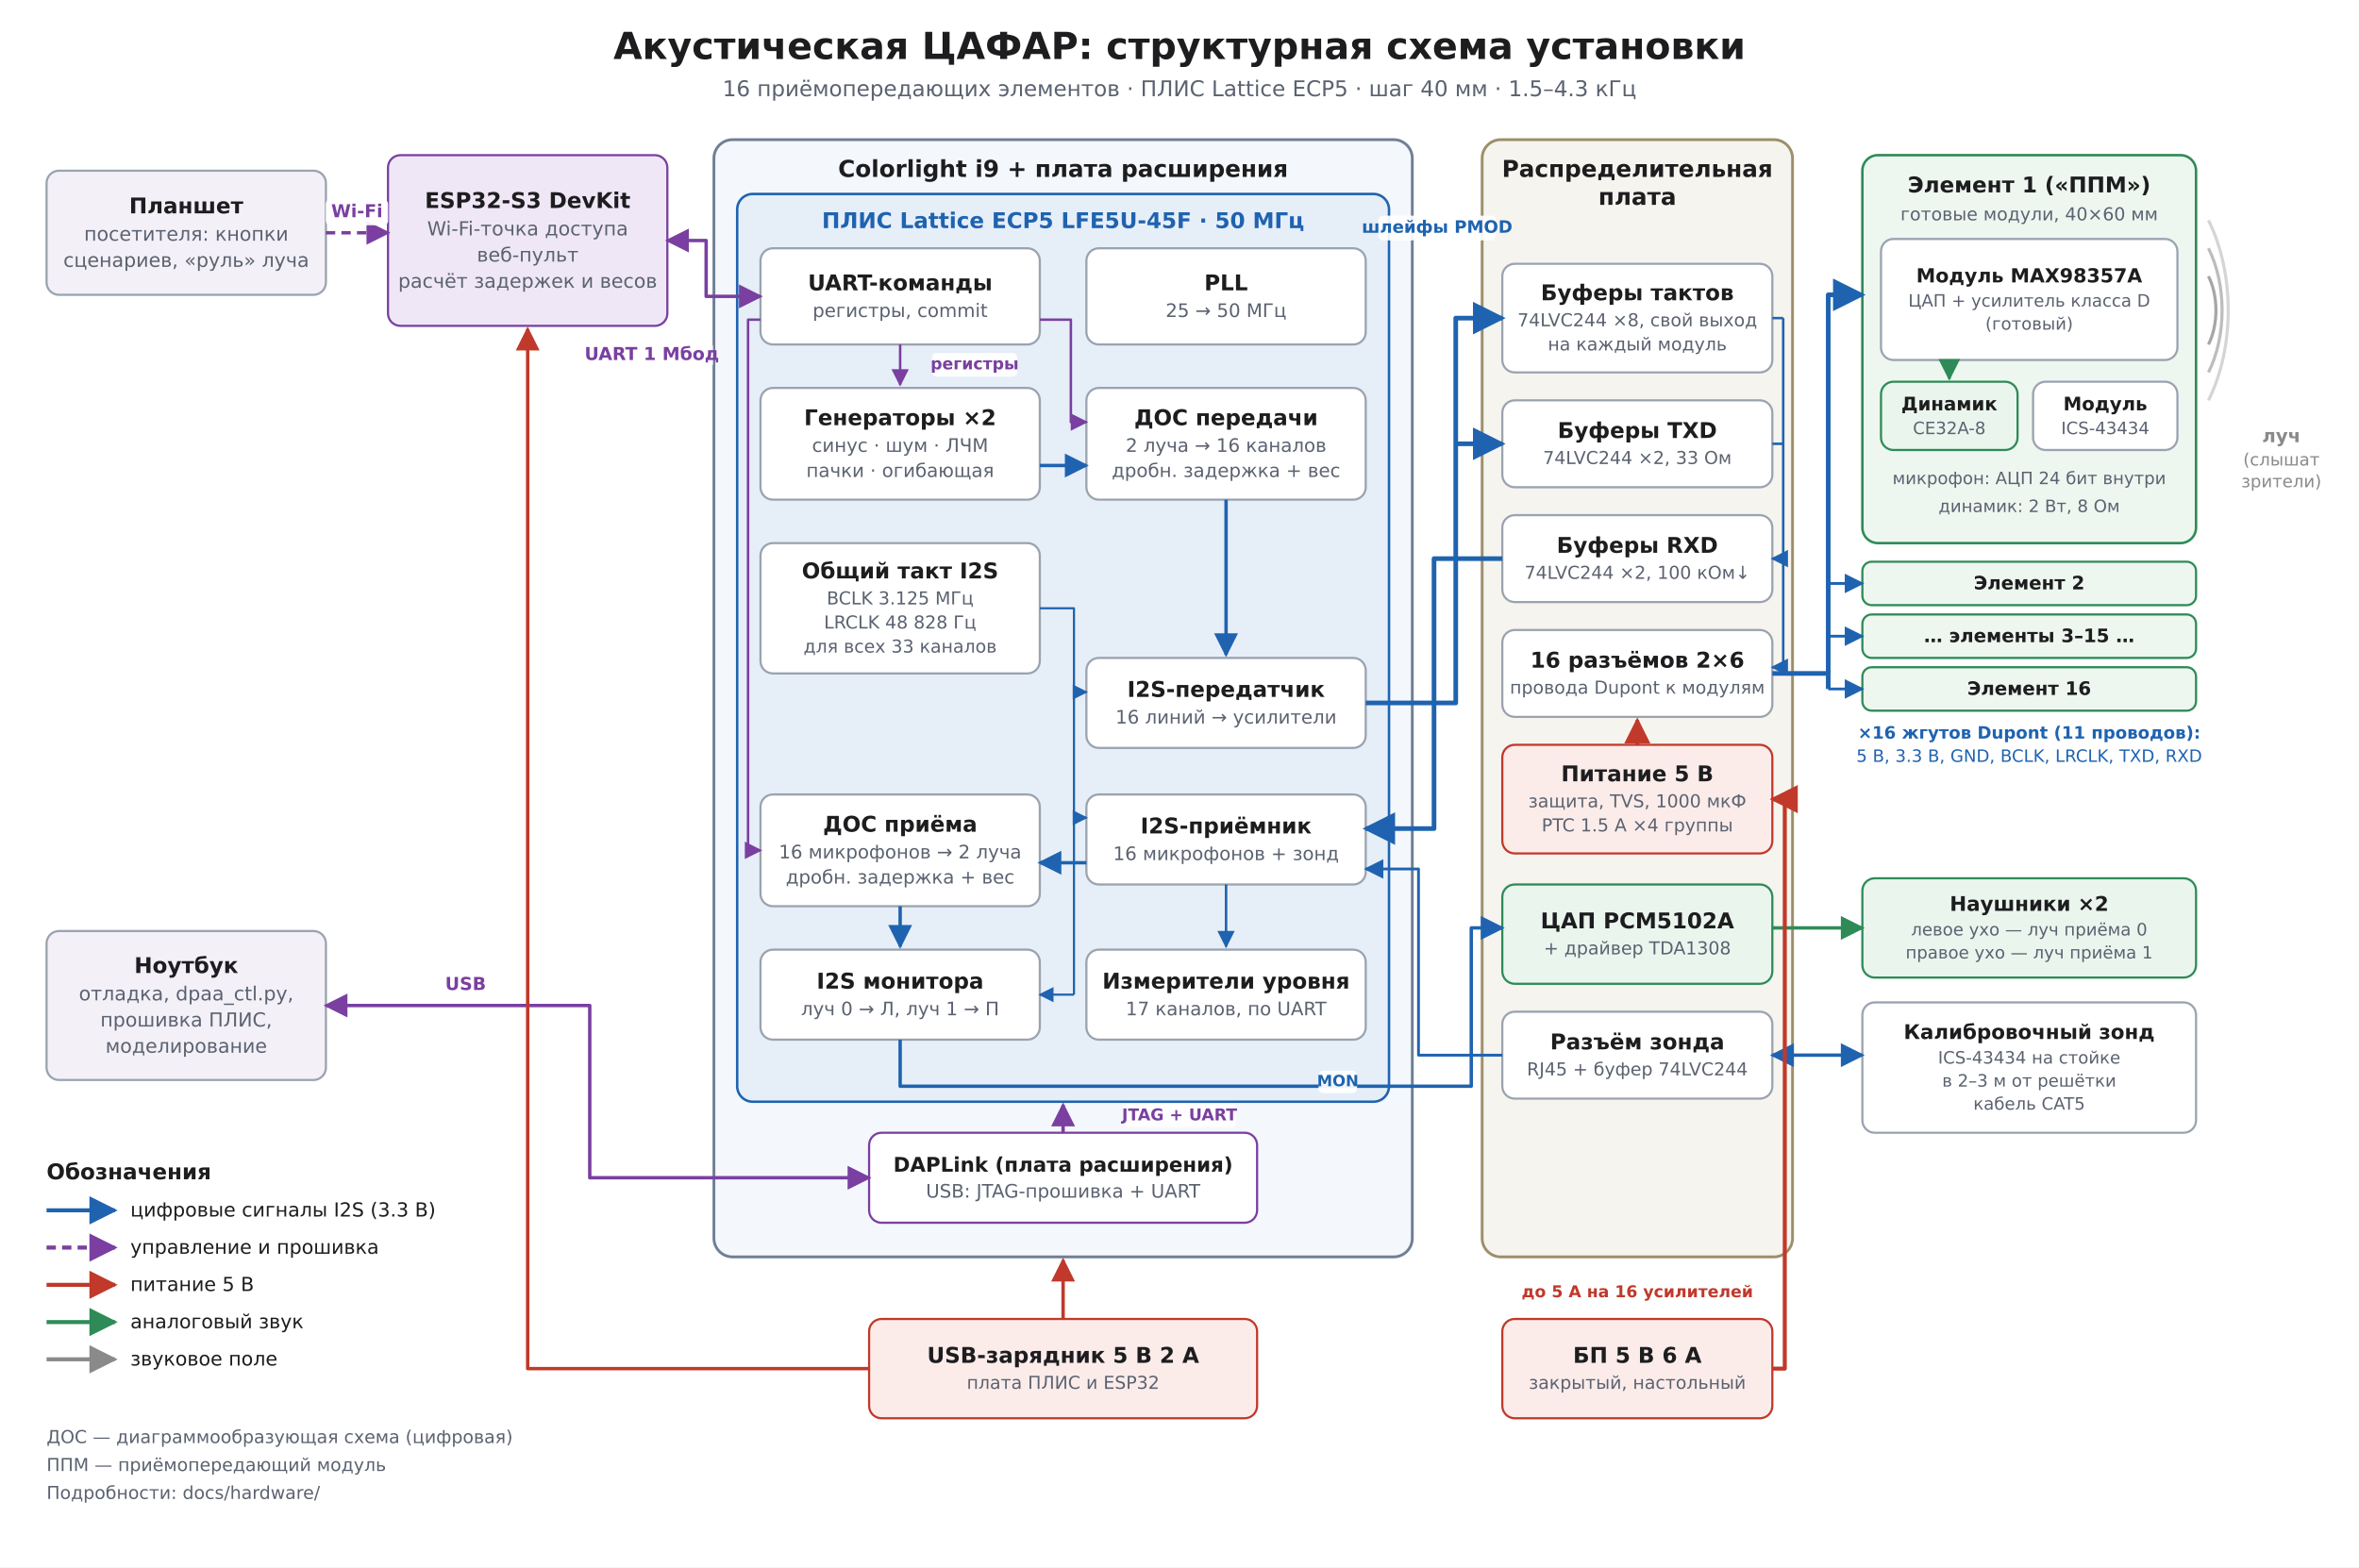
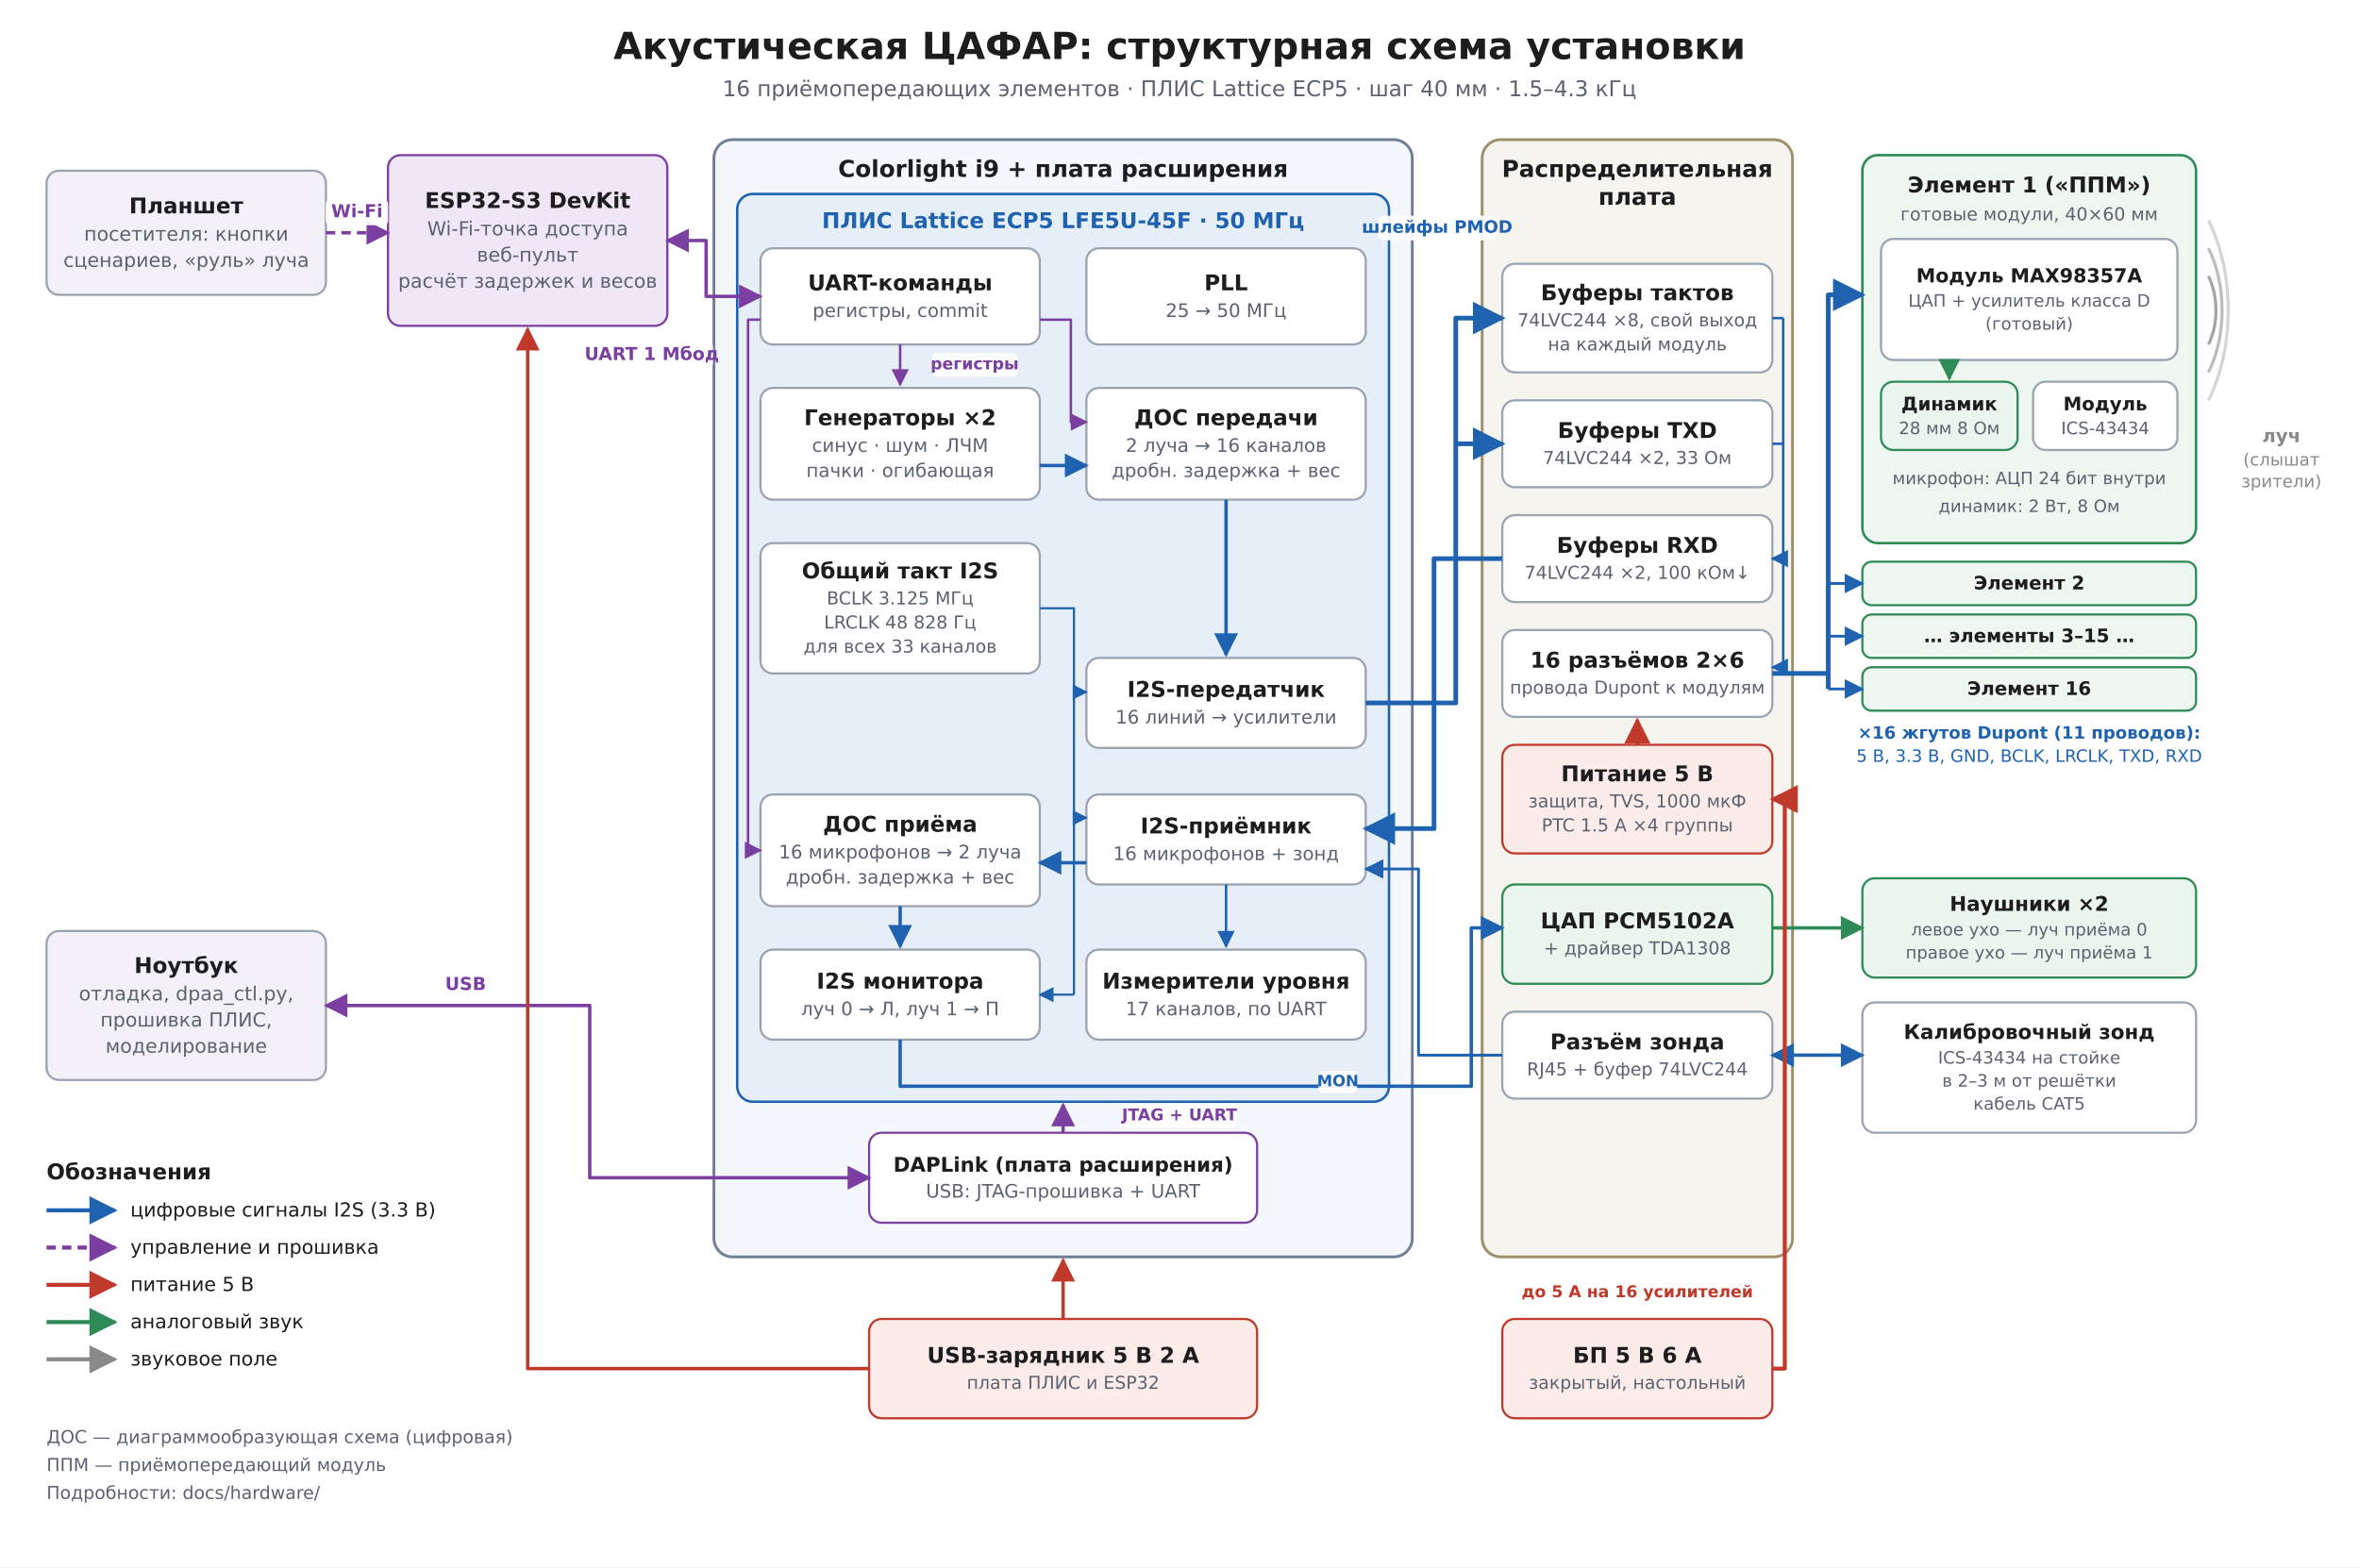
<svg xmlns="http://www.w3.org/2000/svg" width="1520" height="1010" viewBox="0 0 1520 1010" font-family="DejaVu Sans, Arial, Helvetica, sans-serif">
  <defs>
    <marker id="a_i2s" viewBox="0 0 10 10" refX="9" refY="5" markerWidth="7" markerHeight="7" orient="auto">
      <path d="M0,0 L10,5 L0,10 z" fill="#1f63b0" />
    </marker>
    <marker id="s_i2s" viewBox="0 0 10 10" refX="1" refY="5" markerWidth="7" markerHeight="7" orient="auto">
      <path d="M10,0 L0,5 L10,10 z" fill="#1f63b0" />
    </marker>
    <marker id="a_ctrl" viewBox="0 0 10 10" refX="9" refY="5" markerWidth="7" markerHeight="7" orient="auto">
      <path d="M0,0 L10,5 L0,10 z" fill="#7a3fa0" />
    </marker>
    <marker id="s_ctrl" viewBox="0 0 10 10" refX="1" refY="5" markerWidth="7" markerHeight="7" orient="auto">
      <path d="M10,0 L0,5 L10,10 z" fill="#7a3fa0" />
    </marker>
    <marker id="a_pwr" viewBox="0 0 10 10" refX="9" refY="5" markerWidth="7" markerHeight="7" orient="auto">
      <path d="M0,0 L10,5 L0,10 z" fill="#c0392b" />
    </marker>
    <marker id="s_pwr" viewBox="0 0 10 10" refX="1" refY="5" markerWidth="7" markerHeight="7" orient="auto">
      <path d="M10,0 L0,5 L10,10 z" fill="#c0392b" />
    </marker>
    <marker id="a_ana" viewBox="0 0 10 10" refX="9" refY="5" markerWidth="7" markerHeight="7" orient="auto">
      <path d="M0,0 L10,5 L0,10 z" fill="#2e8b57" />
    </marker>
    <marker id="s_ana" viewBox="0 0 10 10" refX="1" refY="5" markerWidth="7" markerHeight="7" orient="auto">
      <path d="M10,0 L0,5 L10,10 z" fill="#2e8b57" />
    </marker>
    <marker id="a_ac" viewBox="0 0 10 10" refX="9" refY="5" markerWidth="7" markerHeight="7" orient="auto">
      <path d="M0,0 L10,5 L0,10 z" fill="#8a8a8a" />
    </marker>
    <marker id="s_ac" viewBox="0 0 10 10" refX="1" refY="5" markerWidth="7" markerHeight="7" orient="auto">
      <path d="M10,0 L0,5 L10,10 z" fill="#8a8a8a" />
    </marker>
    <marker id="a_text" viewBox="0 0 10 10" refX="9" refY="5" markerWidth="7" markerHeight="7" orient="auto">
      <path d="M0,0 L10,5 L0,10 z" fill="#1d1d1f" />
    </marker>
    <marker id="s_text" viewBox="0 0 10 10" refX="1" refY="5" markerWidth="7" markerHeight="7" orient="auto">
      <path d="M10,0 L0,5 L10,10 z" fill="#1d1d1f" />
    </marker>
    <marker id="a_muted" viewBox="0 0 10 10" refX="9" refY="5" markerWidth="7" markerHeight="7" orient="auto">
      <path d="M0,0 L10,5 L0,10 z" fill="#5b6270" />
    </marker>
    <marker id="s_muted" viewBox="0 0 10 10" refX="1" refY="5" markerWidth="7" markerHeight="7" orient="auto">
      <path d="M10,0 L0,5 L10,10 z" fill="#5b6270" />
    </marker>
  </defs>
  <rect width="1520" height="1010" fill="#ffffff" />
  <text x="760.0" y="38" font-size="24" font-weight="bold" fill="#1d1d1f" text-anchor="middle">Акустическая ЦАФАР: структурная схема установки</text>
  <text x="760.0" y="62" font-size="14" font-weight="normal" fill="#5b6270" text-anchor="middle">16 приёмопередающих элементов · ПЛИС Lattice ECP5 · шаг 40 мм · 1.5–4.3 кГц</text>
  <rect x="30" y="110" width="180" height="80" rx="8" fill="#f3f0f8" stroke="#9aa3b0" stroke-width="1.4" />
  <text x="120.0" y="137.5" font-size="14" font-weight="bold" fill="#1d1d1f" text-anchor="middle">Планшет</text>
  <text x="120.0" y="155.125" font-size="12.5" font-weight="normal" fill="#5b6270" text-anchor="middle">посетителя: кнопки</text>
  <text x="120.0" y="172.0" font-size="12.5" font-weight="normal" fill="#5b6270" text-anchor="middle">сценариев, «руль» луча</text>
  <rect x="30" y="600" width="180" height="96" rx="8" fill="#f3f0f8" stroke="#9aa3b0" stroke-width="1.4" />
  <text x="120.0" y="627.062" font-size="14" font-weight="bold" fill="#1d1d1f" text-anchor="middle">Ноутбук</text>
  <text x="120.0" y="644.688" font-size="12.5" font-weight="normal" fill="#5b6270" text-anchor="middle">отладка, dpaa_ctl.py,</text>
  <text x="120.0" y="661.562" font-size="12.5" font-weight="normal" fill="#5b6270" text-anchor="middle">прошивка ПЛИС,</text>
  <text x="120.0" y="678.438" font-size="12.5" font-weight="normal" fill="#5b6270" text-anchor="middle">моделирование</text>
  <rect x="250" y="100" width="180" height="110" rx="8" fill="#efe7f6" stroke="#7a3fa0" stroke-width="1.4" />
  <text x="340.0" y="134.062" font-size="14" font-weight="bold" fill="#1d1d1f" text-anchor="middle">ESP32-S3 DevKit</text>
  <text x="340.0" y="151.688" font-size="12.5" font-weight="normal" fill="#5b6270" text-anchor="middle">Wi‑Fi-точка доступа</text>
  <text x="340.0" y="168.562" font-size="12.5" font-weight="normal" fill="#5b6270" text-anchor="middle">веб-пульт</text>
  <text x="340.0" y="185.438" font-size="12.5" font-weight="normal" fill="#5b6270" text-anchor="middle">расчёт задержек и весов</text>
  <path d="M210,150 L250,150" fill="none" stroke="#7a3fa0" stroke-width="2.2" stroke-linejoin="round" stroke-dasharray="6 4" marker-end="url(#a_ctrl)" />
  <rect x="209.9" y="128.5" width="40.2" height="16.7" rx="3" fill="#ffffff" opacity="0.92" />
  <text x="230" y="140" font-size="11.5" font-weight="bold" fill="#7a3fa0" text-anchor="middle">Wi‑Fi</text>
  <rect x="460" y="90" width="450" height="720" rx="12" fill="#f4f7fb" stroke="#6f7f95" stroke-width="1.8" />
  <text x="685.0" y="114" font-size="15" font-weight="bold" fill="#1d1d1f" text-anchor="middle">Colorlight i9 + плата расширения</text>
  <rect x="475" y="125" width="420" height="585" rx="10" fill="#e6eef8" stroke="#1f63b0" stroke-width="1.6" />
  <text x="685.0" y="147" font-size="14" font-weight="bold" fill="#1f63b0" text-anchor="middle">ПЛИС Lattice ECP5 LFE5U-45F · 50 МГц</text>
  <rect x="490" y="160" width="180" height="62" rx="8" fill="#fff" stroke="#9aa3b0" stroke-width="1.4" />
  <text x="580.0" y="187.1" font-size="14" font-weight="bold" fill="#1d1d1f" text-anchor="middle">UART-команды</text>
  <text x="580.0" y="204.3" font-size="12" font-weight="normal" fill="#5b6270" text-anchor="middle">регистры, commit</text>
  <rect x="700" y="160" width="180" height="62" rx="8" fill="#fff" stroke="#9aa3b0" stroke-width="1.4" />
  <text x="790.0" y="187.1" font-size="14" font-weight="bold" fill="#1d1d1f" text-anchor="middle">PLL</text>
  <text x="790.0" y="204.3" font-size="12" font-weight="normal" fill="#5b6270" text-anchor="middle">25 → 50 МГц</text>
  <rect x="490" y="250" width="180" height="72" rx="8" fill="#fff" stroke="#9aa3b0" stroke-width="1.4" />
  <text x="580.0" y="274.0" font-size="14" font-weight="bold" fill="#1d1d1f" text-anchor="middle">Генераторы ×2</text>
  <text x="580.0" y="291.2" font-size="12" font-weight="normal" fill="#5b6270" text-anchor="middle">синус · шум · ЛЧМ</text>
  <text x="580.0" y="307.4" font-size="12" font-weight="normal" fill="#5b6270" text-anchor="middle">пачки · огибающая</text>
  <rect x="700" y="250" width="180" height="72" rx="8" fill="#fff" stroke="#9aa3b0" stroke-width="1.4" />
  <text x="790.0" y="274.0" font-size="14" font-weight="bold" fill="#1d1d1f" text-anchor="middle">ДОС передачи</text>
  <text x="790.0" y="291.2" font-size="12" font-weight="normal" fill="#5b6270" text-anchor="middle">2 луча → 16 каналов</text>
  <text x="790.0" y="307.4" font-size="12" font-weight="normal" fill="#5b6270" text-anchor="middle">дробн. задержка + вес</text>
  <rect x="490" y="350" width="180" height="84" rx="8" fill="#fff" stroke="#9aa3b0" stroke-width="1.4" />
  <text x="580.0" y="372.737" font-size="14" font-weight="bold" fill="#1d1d1f" text-anchor="middle">Общий такт I2S</text>
  <text x="580.0" y="389.512" font-size="11.5" font-weight="normal" fill="#5b6270" text-anchor="middle">BCLK 3.125 МГц</text>
  <text x="580.0" y="405.037" font-size="11.5" font-weight="normal" fill="#5b6270" text-anchor="middle">LRCLK 48 828 Гц</text>
  <text x="580.0" y="420.562" font-size="11.5" font-weight="normal" fill="#5b6270" text-anchor="middle">для всех 33 каналов</text>
  <rect x="700" y="424" width="180" height="58" rx="8" fill="#fff" stroke="#9aa3b0" stroke-width="1.4" />
  <text x="790.0" y="449.1" font-size="14" font-weight="bold" fill="#1d1d1f" text-anchor="middle">I2S-передатчик</text>
  <text x="790.0" y="466.3" font-size="12" font-weight="normal" fill="#5b6270" text-anchor="middle">16 линий → усилители</text>
  <rect x="490" y="512" width="180" height="72" rx="8" fill="#fff" stroke="#9aa3b0" stroke-width="1.4" />
  <text x="580.0" y="536.0" font-size="14" font-weight="bold" fill="#1d1d1f" text-anchor="middle">ДОС приёма</text>
  <text x="580.0" y="553.2" font-size="12" font-weight="normal" fill="#5b6270" text-anchor="middle">16 микрофонов → 2 луча</text>
  <text x="580.0" y="569.4" font-size="12" font-weight="normal" fill="#5b6270" text-anchor="middle">дробн. задержка + вес</text>
  <rect x="700" y="512" width="180" height="58" rx="8" fill="#fff" stroke="#9aa3b0" stroke-width="1.4" />
  <text x="790.0" y="537.1" font-size="14" font-weight="bold" fill="#1d1d1f" text-anchor="middle">I2S-приёмник</text>
  <text x="790.0" y="554.3" font-size="12" font-weight="normal" fill="#5b6270" text-anchor="middle">16 микрофонов + зонд</text>
  <rect x="490" y="612" width="180" height="58" rx="8" fill="#fff" stroke="#9aa3b0" stroke-width="1.4" />
  <text x="580.0" y="637.1" font-size="14" font-weight="bold" fill="#1d1d1f" text-anchor="middle">I2S монитора</text>
  <text x="580.0" y="654.3" font-size="12" font-weight="normal" fill="#5b6270" text-anchor="middle">луч 0 → Л, луч 1 → П</text>
  <rect x="700" y="612" width="180" height="58" rx="8" fill="#fff" stroke="#9aa3b0" stroke-width="1.4" />
  <text x="790.0" y="637.1" font-size="14" font-weight="bold" fill="#1d1d1f" text-anchor="middle">Измерители уровня</text>
  <text x="790.0" y="654.3" font-size="12" font-weight="normal" fill="#5b6270" text-anchor="middle">17 каналов, по UART</text>
  <rect x="560" y="730" width="250" height="58" rx="8" fill="#ffffff" stroke="#7a3fa0" stroke-width="1.4" />
  <text x="685.0" y="755.1" font-size="13" font-weight="bold" fill="#1d1d1f" text-anchor="middle">DAPLink (плата расширения)</text>
  <text x="685.0" y="771.8" font-size="12" font-weight="normal" fill="#5b6270" text-anchor="middle">USB: JTAG-прошивка + UART</text>
  <path d="M580,222 L580,248" fill="none" stroke="#7a3fa0" stroke-width="1.6" stroke-linejoin="round" marker-end="url(#a_ctrl)" />
  <path d="M670,206 L690,206 L690,272 L700,272" fill="none" stroke="#7a3fa0" stroke-width="1.6" stroke-linejoin="round" marker-end="url(#a_ctrl)" />
  <path d="M490,206 L482,206 L482,548 L490,548" fill="none" stroke="#7a3fa0" stroke-width="1.6" stroke-linejoin="round" marker-end="url(#a_ctrl)" />
  <rect x="600.5" y="227.5" width="55.0" height="15.2" rx="3" fill="#ffffff" opacity="0.92" />
  <text x="628" y="238" font-size="10.5" font-weight="bold" fill="#7a3fa0" text-anchor="middle">регистры</text>
  <path d="M670,300 L700,300" fill="none" stroke="#1f63b0" stroke-width="2.2" stroke-linejoin="round" marker-end="url(#a_i2s)" />
  <path d="M790,322 L790,422" fill="none" stroke="#1f63b0" stroke-width="2.2" stroke-linejoin="round" marker-end="url(#a_i2s)" />
  <path d="M670,392 L692,392 L692,641" fill="none" stroke="#1f63b0" stroke-width="1.4" stroke-linejoin="round" />
  <path d="M692,446 L700,446" fill="none" stroke="#1f63b0" stroke-width="1.4" stroke-linejoin="round" marker-end="url(#a_i2s)" />
  <path d="M692,527 L700,527" fill="none" stroke="#1f63b0" stroke-width="1.4" stroke-linejoin="round" marker-end="url(#a_i2s)" />
  <path d="M692,641 L670,641" fill="none" stroke="#1f63b0" stroke-width="1.4" stroke-linejoin="round" marker-end="url(#a_i2s)" />
  <path d="M700,556 L670,556" fill="none" stroke="#1f63b0" stroke-width="2.2" stroke-linejoin="round" marker-end="url(#a_i2s)" />
  <path d="M790,570 L790,610" fill="none" stroke="#1f63b0" stroke-width="1.6" stroke-linejoin="round" marker-end="url(#a_i2s)" />
  <path d="M580,584 L580,610" fill="none" stroke="#1f63b0" stroke-width="2.2" stroke-linejoin="round" marker-end="url(#a_i2s)" />
  <path d="M430,155 L455,155 L455,191 L490,191" fill="none" stroke="#7a3fa0" stroke-width="2.2" stroke-linejoin="round" marker-end="url(#a_ctrl)" marker-start="url(#s_ctrl)" />
  <rect x="380.6" y="220.5" width="78.8" height="16.7" rx="3" fill="#ffffff" opacity="0.92" />
  <text x="420" y="232" font-size="11.5" font-weight="bold" fill="#7a3fa0" text-anchor="middle">UART 1 Мбод</text>
  <path d="M210,648 L380,648 L380,759 L560,759" fill="none" stroke="#7a3fa0" stroke-width="2.2" stroke-linejoin="round" marker-end="url(#a_ctrl)" marker-start="url(#s_ctrl)" />
  <rect x="286.3" y="626.5" width="27.3" height="16.7" rx="3" fill="#ffffff" opacity="0.92" />
  <text x="300" y="638" font-size="11.5" font-weight="bold" fill="#7a3fa0" text-anchor="middle">USB</text>
  <path d="M685,730 L685,712" fill="none" stroke="#7a3fa0" stroke-width="2.2" stroke-linejoin="round" stroke-dasharray="5 3" marker-end="url(#a_ctrl)" />
  <rect x="723.7" y="711.5" width="72.7" height="15.2" rx="3" fill="#ffffff" opacity="0.92" />
  <text x="760" y="722" font-size="10.5" font-weight="bold" fill="#7a3fa0" text-anchor="middle">JTAG + UART</text>
  <rect x="955" y="90" width="200" height="720" rx="12" fill="#f6f4ee" stroke="#9c8f6a" stroke-width="1.8" />
  <text x="1055.0" y="114" font-size="15" font-weight="bold" fill="#1d1d1f" text-anchor="middle">Распределительная</text>
  <text x="1055.0" y="132" font-size="15" font-weight="bold" fill="#1d1d1f" text-anchor="middle">плата</text>
  <rect x="968" y="170" width="174" height="70" rx="8" fill="#fff" stroke="#9aa3b0" stroke-width="1.4" />
  <text x="1055.0" y="193.5" font-size="14" font-weight="bold" fill="#1d1d1f" text-anchor="middle">Буферы тактов</text>
  <text x="1055.0" y="210.275" font-size="11.5" font-weight="normal" fill="#5b6270" text-anchor="middle">74LVC244 ×8, свой выход</text>
  <text x="1055.0" y="225.8" font-size="11.5" font-weight="normal" fill="#5b6270" text-anchor="middle">на каждый модуль</text>
  <rect x="968" y="258" width="174" height="56" rx="8" fill="#fff" stroke="#9aa3b0" stroke-width="1.4" />
  <text x="1055.0" y="282.262" font-size="14" font-weight="bold" fill="#1d1d1f" text-anchor="middle">Буферы TXD</text>
  <text x="1055.0" y="299.037" font-size="11.5" font-weight="normal" fill="#5b6270" text-anchor="middle">74LVC244 ×2, 33 Ом</text>
  <rect x="968" y="332" width="174" height="56" rx="8" fill="#fff" stroke="#9aa3b0" stroke-width="1.4" />
  <text x="1055.0" y="356.262" font-size="14" font-weight="bold" fill="#1d1d1f" text-anchor="middle">Буферы RXD</text>
  <text x="1055.0" y="373.037" font-size="11.5" font-weight="normal" fill="#5b6270" text-anchor="middle">74LVC244 ×2, 100 кОм↓</text>
  <rect x="968" y="406" width="174" height="56" rx="8" fill="#fff" stroke="#9aa3b0" stroke-width="1.4" />
  <text x="1055.0" y="430.262" font-size="14" font-weight="bold" fill="#1d1d1f" text-anchor="middle">16 разъёмов 2×6</text>
  <text x="1055.0" y="447.037" font-size="11.5" font-weight="normal" fill="#5b6270" text-anchor="middle">провода Dupont к модулям</text>
  <rect x="968" y="480" width="174" height="70" rx="8" fill="#fbecea" stroke="#c0392b" stroke-width="1.4" />
  <text x="1055.0" y="503.5" font-size="14" font-weight="bold" fill="#1d1d1f" text-anchor="middle">Питание 5 В</text>
  <text x="1055.0" y="520.275" font-size="11.5" font-weight="normal" fill="#5b6270" text-anchor="middle">защита, TVS, 1000 мкФ</text>
  <text x="1055.0" y="535.8" font-size="11.5" font-weight="normal" fill="#5b6270" text-anchor="middle">PTC 1.5 А ×4 группы</text>
  <rect x="968" y="570" width="174" height="64" rx="8" fill="#eaf5ee" stroke="#2e8b57" stroke-width="1.4" />
  <text x="1055.0" y="598.262" font-size="14" font-weight="bold" fill="#1d1d1f" text-anchor="middle">ЦАП PCM5102A</text>
  <text x="1055.0" y="615.037" font-size="11.5" font-weight="normal" fill="#5b6270" text-anchor="middle">+ драйвер TDA1308</text>
  <rect x="968" y="652" width="174" height="56" rx="8" fill="#fff" stroke="#9aa3b0" stroke-width="1.4" />
  <text x="1055.0" y="676.262" font-size="14" font-weight="bold" fill="#1d1d1f" text-anchor="middle">Разъём зонда</text>
  <text x="1055.0" y="693.037" font-size="11.5" font-weight="normal" fill="#5b6270" text-anchor="middle">RJ45 + буфер 74LVC244</text>
  <path d="M1149,205 L1149,430 L1142,430" fill="none" stroke="#1f63b0" stroke-width="1.6" stroke-linejoin="round" marker-end="url(#a_i2s)" />
  <path d="M1142,205 L1149,205" fill="none" stroke="#1f63b0" stroke-width="1.6" stroke-linejoin="round" />
  <path d="M1142,286 L1149,286" fill="none" stroke="#1f63b0" stroke-width="1.6" stroke-linejoin="round" />
  <path d="M1142,360 L1149,360" fill="none" stroke="#1f63b0" stroke-width="1.6" stroke-linejoin="round" marker-start="url(#s_i2s)" />
  <path d="M1055,480 L1055,464" fill="none" stroke="#c0392b" stroke-width="2.4" stroke-linejoin="round" marker-end="url(#a_pwr)" />
  <path d="M880,453 L938,453 L938,205 L968,205" fill="none" stroke="#1f63b0" stroke-width="3" stroke-linejoin="round" marker-end="url(#a_i2s)" />
  <path d="M938,286 L968,286" fill="none" stroke="#1f63b0" stroke-width="3" stroke-linejoin="round" marker-end="url(#a_i2s)" />
  <path d="M968,360 L924,360 L924,534 L880,534" fill="none" stroke="#1f63b0" stroke-width="3" stroke-linejoin="round" marker-end="url(#a_i2s)" />
  <path d="M968,680 L914,680 L914,560 L880,560" fill="none" stroke="#1f63b0" stroke-width="1.8" stroke-linejoin="round" marker-end="url(#a_i2s)" />
  <rect x="888.1" y="139" width="75.8" height="15.9" rx="3" fill="#ffffff" opacity="0.92" />
  <text x="926" y="150" font-size="11" font-weight="bold" fill="#1f63b0" text-anchor="middle">шлейфы PMOD</text>
  <path d="M580,670 L580,700 L948,700 L948,598 L968,598" fill="none" stroke="#1f63b0" stroke-width="2.2" stroke-linejoin="round" marker-end="url(#a_i2s)" />
  <rect x="849.6" y="690" width="24.8" height="14.5" rx="3" fill="#ffffff" opacity="0.92" />
  <text x="862" y="700" font-size="10" font-weight="bold" fill="#1f63b0" text-anchor="middle">MON</text>
  <rect x="1200" y="100" width="215" height="250" rx="10" fill="#eef6f0" stroke="#2e8b57" stroke-width="1.6" />
  <text x="1307.5" y="124" font-size="14" font-weight="bold" fill="#1d1d1f" text-anchor="middle">Элемент 1 («ППМ»)</text>
  <text x="1307.5" y="142" font-size="11.5" font-weight="normal" fill="#5b6270" text-anchor="middle">готовые модули, 40×60 мм</text>
  <rect x="1212" y="154" width="191" height="78" rx="8" fill="#fff" stroke="#9aa3b0" stroke-width="1.4" />
  <text x="1307.5" y="182.0" font-size="12.5" font-weight="bold" fill="#1d1d1f" text-anchor="middle">Модуль MAX98357A</text>
  <text x="1307.5" y="197.6" font-size="11" font-weight="normal" fill="#5b6270" text-anchor="middle">ЦАП + усилитель класса D</text>
  <text x="1307.5" y="212.45" font-size="11" font-weight="normal" fill="#5b6270" text-anchor="middle">(готовый)</text>
  <rect x="1212" y="246" width="88" height="44" rx="8" fill="#eaf5ee" stroke="#2e8b57" stroke-width="1.4" />
  <text x="1256.0" y="264.425" font-size="12" font-weight="bold" fill="#1d1d1f" text-anchor="middle">Динамик</text>
-   <text x="1256.0" y="279.775" font-size="11" font-weight="normal" fill="#5b6270" text-anchor="middle">CE32A-8</text>
+   <text x="1256.0" y="279.775" font-size="11" font-weight="normal" fill="#5b6270" text-anchor="middle">28 мм 8 Ом</text>
  <rect x="1310" y="246" width="93" height="44" rx="8" fill="#fff" stroke="#9aa3b0" stroke-width="1.4" />
  <text x="1356.5" y="264.425" font-size="12" font-weight="bold" fill="#1d1d1f" text-anchor="middle">Модуль</text>
  <text x="1356.5" y="279.775" font-size="11" font-weight="normal" fill="#5b6270" text-anchor="middle">ICS-43434</text>
  <text x="1307.5" y="312" font-size="11" font-weight="normal" fill="#5b6270" text-anchor="middle">микрофон: АЦП 24 бит внутри</text>
  <text x="1307.5" y="330" font-size="11" font-weight="normal" fill="#5b6270" text-anchor="middle">динамик: 2 Вт, 8 Ом</text>
  <path d="M1256,232 L1256,244" fill="none" stroke="#2e8b57" stroke-width="2" stroke-linejoin="round" marker-end="url(#a_ana)" />
  <rect x="1200" y="362" width="215" height="28" rx="6" fill="#eef6f0" stroke="#2e8b57" stroke-width="1.4" />
  <text x="1307.5" y="379.85" font-size="12" font-weight="bold" fill="#1d1d1f" text-anchor="middle">Элемент 2</text>
  <rect x="1200" y="396" width="215" height="28" rx="6" fill="#eef6f0" stroke="#2e8b57" stroke-width="1.4" />
  <text x="1307.5" y="413.85" font-size="12" font-weight="bold" fill="#1d1d1f" text-anchor="middle">…  элементы 3–15  …</text>
  <rect x="1200" y="430" width="215" height="28" rx="6" fill="#eef6f0" stroke="#2e8b57" stroke-width="1.4" />
  <text x="1307.5" y="447.85" font-size="12" font-weight="bold" fill="#1d1d1f" text-anchor="middle">Элемент 16</text>
  <path d="M1142,434 L1178,434" fill="none" stroke="#1f63b0" stroke-width="3" stroke-linejoin="round" />
  <path d="M1178,444 L1178,190 L1200,190" fill="none" stroke="#1f63b0" stroke-width="3" stroke-linejoin="round" marker-end="url(#a_i2s)" />
  <path d="M1178,376 L1200,376" fill="none" stroke="#1f63b0" stroke-width="1.8" stroke-linejoin="round" marker-end="url(#a_i2s)" />
  <path d="M1178,410 L1200,410" fill="none" stroke="#1f63b0" stroke-width="1.8" stroke-linejoin="round" marker-end="url(#a_i2s)" />
  <path d="M1178,444 L1200,444" fill="none" stroke="#1f63b0" stroke-width="1.8" stroke-linejoin="round" marker-end="url(#a_i2s)" />
  <text x="1307.5" y="476" font-size="11" font-weight="bold" fill="#1f63b0" text-anchor="middle">×16 жгутов Dupont (11 проводов):</text>
  <text x="1307.5" y="491" font-size="11" font-weight="normal" fill="#1f63b0" text-anchor="middle">5 В, 3.3 В, GND, BCLK, LRCLK, TXD, RXD</text>
  <path d="M 1423,178 A 22 35.2 0 0 1 1423,222" fill="none" stroke="#8a8a8a" stroke-width="2" opacity="0.76" />
  <path d="M 1423,160 A 40 64.0 0 0 1 1423,240" fill="none" stroke="#8a8a8a" stroke-width="2" opacity="0.56" />
  <path d="M 1423,142 A 58 92.8 0 0 1 1423,258" fill="none" stroke="#8a8a8a" stroke-width="2" opacity="0.36" />
  <text x="1470" y="285" font-size="12" font-weight="bold" fill="#8a8a8a" text-anchor="middle">луч</text>
  <text x="1470" y="300" font-size="11" font-weight="normal" fill="#8a8a8a" text-anchor="middle">(слышат</text>
  <text x="1470" y="314" font-size="11" font-weight="normal" fill="#8a8a8a" text-anchor="middle">зрители)</text>
  <rect x="1200" y="566" width="215" height="64" rx="8" fill="#eaf5ee" stroke="#2e8b57" stroke-width="1.4" />
  <text x="1307.5" y="587.0" font-size="13" font-weight="bold" fill="#1d1d1f" text-anchor="middle">Наушники ×2</text>
  <text x="1307.5" y="602.85" font-size="11" font-weight="normal" fill="#5b6270" text-anchor="middle">левое ухо — луч приёма 0</text>
  <text x="1307.5" y="617.7" font-size="11" font-weight="normal" fill="#5b6270" text-anchor="middle">правое ухо — луч приёма 1</text>
  <path d="M1142,598 L1200,598" fill="none" stroke="#2e8b57" stroke-width="2.2" stroke-linejoin="round" marker-end="url(#a_ana)" />
  <rect x="1200" y="646" width="215" height="84" rx="8" fill="#ffffff" stroke="#9aa3b0" stroke-width="1.4" />
  <text x="1307.5" y="669.575" font-size="13" font-weight="bold" fill="#1d1d1f" text-anchor="middle">Калибровочный зонд</text>
  <text x="1307.5" y="685.425" font-size="11" font-weight="normal" fill="#5b6270" text-anchor="middle">ICS-43434 на стойке</text>
  <text x="1307.5" y="700.275" font-size="11" font-weight="normal" fill="#5b6270" text-anchor="middle">в 2–3 м от решётки</text>
  <text x="1307.5" y="715.125" font-size="11" font-weight="normal" fill="#5b6270" text-anchor="middle">кабель CAT5</text>
  <path d="M1142,680 L1200,680" fill="none" stroke="#1f63b0" stroke-width="2.2" stroke-linejoin="round" marker-end="url(#a_i2s)" marker-start="url(#s_i2s)" />
  <rect x="968" y="850" width="174" height="64" rx="8" fill="#fbecea" stroke="#c0392b" stroke-width="1.4" />
  <text x="1055.0" y="878.262" font-size="14" font-weight="bold" fill="#1d1d1f" text-anchor="middle">БП 5 В 6 А</text>
  <text x="1055.0" y="895.037" font-size="11.5" font-weight="normal" fill="#5b6270" text-anchor="middle">закрытый, настольный</text>
  <path d="M1142,882 L1150,882 L1150,515 L1142,515" fill="none" stroke="#c0392b" stroke-width="2.6" stroke-linejoin="round" marker-end="url(#a_pwr)" />
  <rect x="983.4" y="825.5" width="143.2" height="15.2" rx="3" fill="#ffffff" opacity="0.92" />
  <text x="1055" y="836" font-size="10.5" font-weight="bold" fill="#c0392b" text-anchor="middle">до 5 А на 16 усилителей</text>
  <rect x="560" y="850" width="250" height="64" rx="8" fill="#fbecea" stroke="#c0392b" stroke-width="1.4" />
  <text x="685.0" y="878.262" font-size="14" font-weight="bold" fill="#1d1d1f" text-anchor="middle">USB-зарядник 5 В 2 А</text>
  <text x="685.0" y="895.037" font-size="11.5" font-weight="normal" fill="#5b6270" text-anchor="middle">плата ПЛИС и ESP32</text>
  <path d="M685,850 L685,812" fill="none" stroke="#c0392b" stroke-width="2.2" stroke-linejoin="round" marker-end="url(#a_pwr)" />
  <path d="M560,882 L340,882 L340,212" fill="none" stroke="#c0392b" stroke-width="2.2" stroke-linejoin="round" marker-end="url(#a_pwr)" />
  <text x="30" y="760" font-size="14" font-weight="bold" fill="#1d1d1f" text-anchor="start">Обозначения</text>
  <path d="M30,780 L74,780" fill="none" stroke="#1f63b0" stroke-width="2.6" stroke-linejoin="round" marker-end="url(#a_i2s)" />
  <text x="84" y="784" font-size="12.5" font-weight="normal" fill="#1d1d1f" text-anchor="start">цифровые сигналы I2S (3.3 В)</text>
  <path d="M30,804 L74,804" fill="none" stroke="#7a3fa0" stroke-width="2.6" stroke-linejoin="round" stroke-dasharray="6 4" marker-end="url(#a_ctrl)" />
  <text x="84" y="808" font-size="12.5" font-weight="normal" fill="#1d1d1f" text-anchor="start">управление и прошивка</text>
  <path d="M30,828 L74,828" fill="none" stroke="#c0392b" stroke-width="2.6" stroke-linejoin="round" marker-end="url(#a_pwr)" />
  <text x="84" y="832" font-size="12.5" font-weight="normal" fill="#1d1d1f" text-anchor="start">питание 5 В</text>
  <path d="M30,852 L74,852" fill="none" stroke="#2e8b57" stroke-width="2.6" stroke-linejoin="round" marker-end="url(#a_ana)" />
  <text x="84" y="856" font-size="12.5" font-weight="normal" fill="#1d1d1f" text-anchor="start">аналоговый звук</text>
  <path d="M30,876 L74,876" fill="none" stroke="#8a8a8a" stroke-width="2.6" stroke-linejoin="round" marker-end="url(#a_ac)" />
  <text x="84" y="880" font-size="12.5" font-weight="normal" fill="#1d1d1f" text-anchor="start">звуковое поле</text>
  <text x="30" y="930" font-size="11.5" font-weight="normal" fill="#5b6270" text-anchor="start">ДОС — диаграммообразующая схема (цифровая)</text>
  <text x="30" y="948" font-size="11.5" font-weight="normal" fill="#5b6270" text-anchor="start">ППМ — приёмопередающий модуль</text>
  <text x="30" y="966" font-size="11.5" font-weight="normal" fill="#5b6270" text-anchor="start">Подробности: docs/hardware/</text>
</svg>
